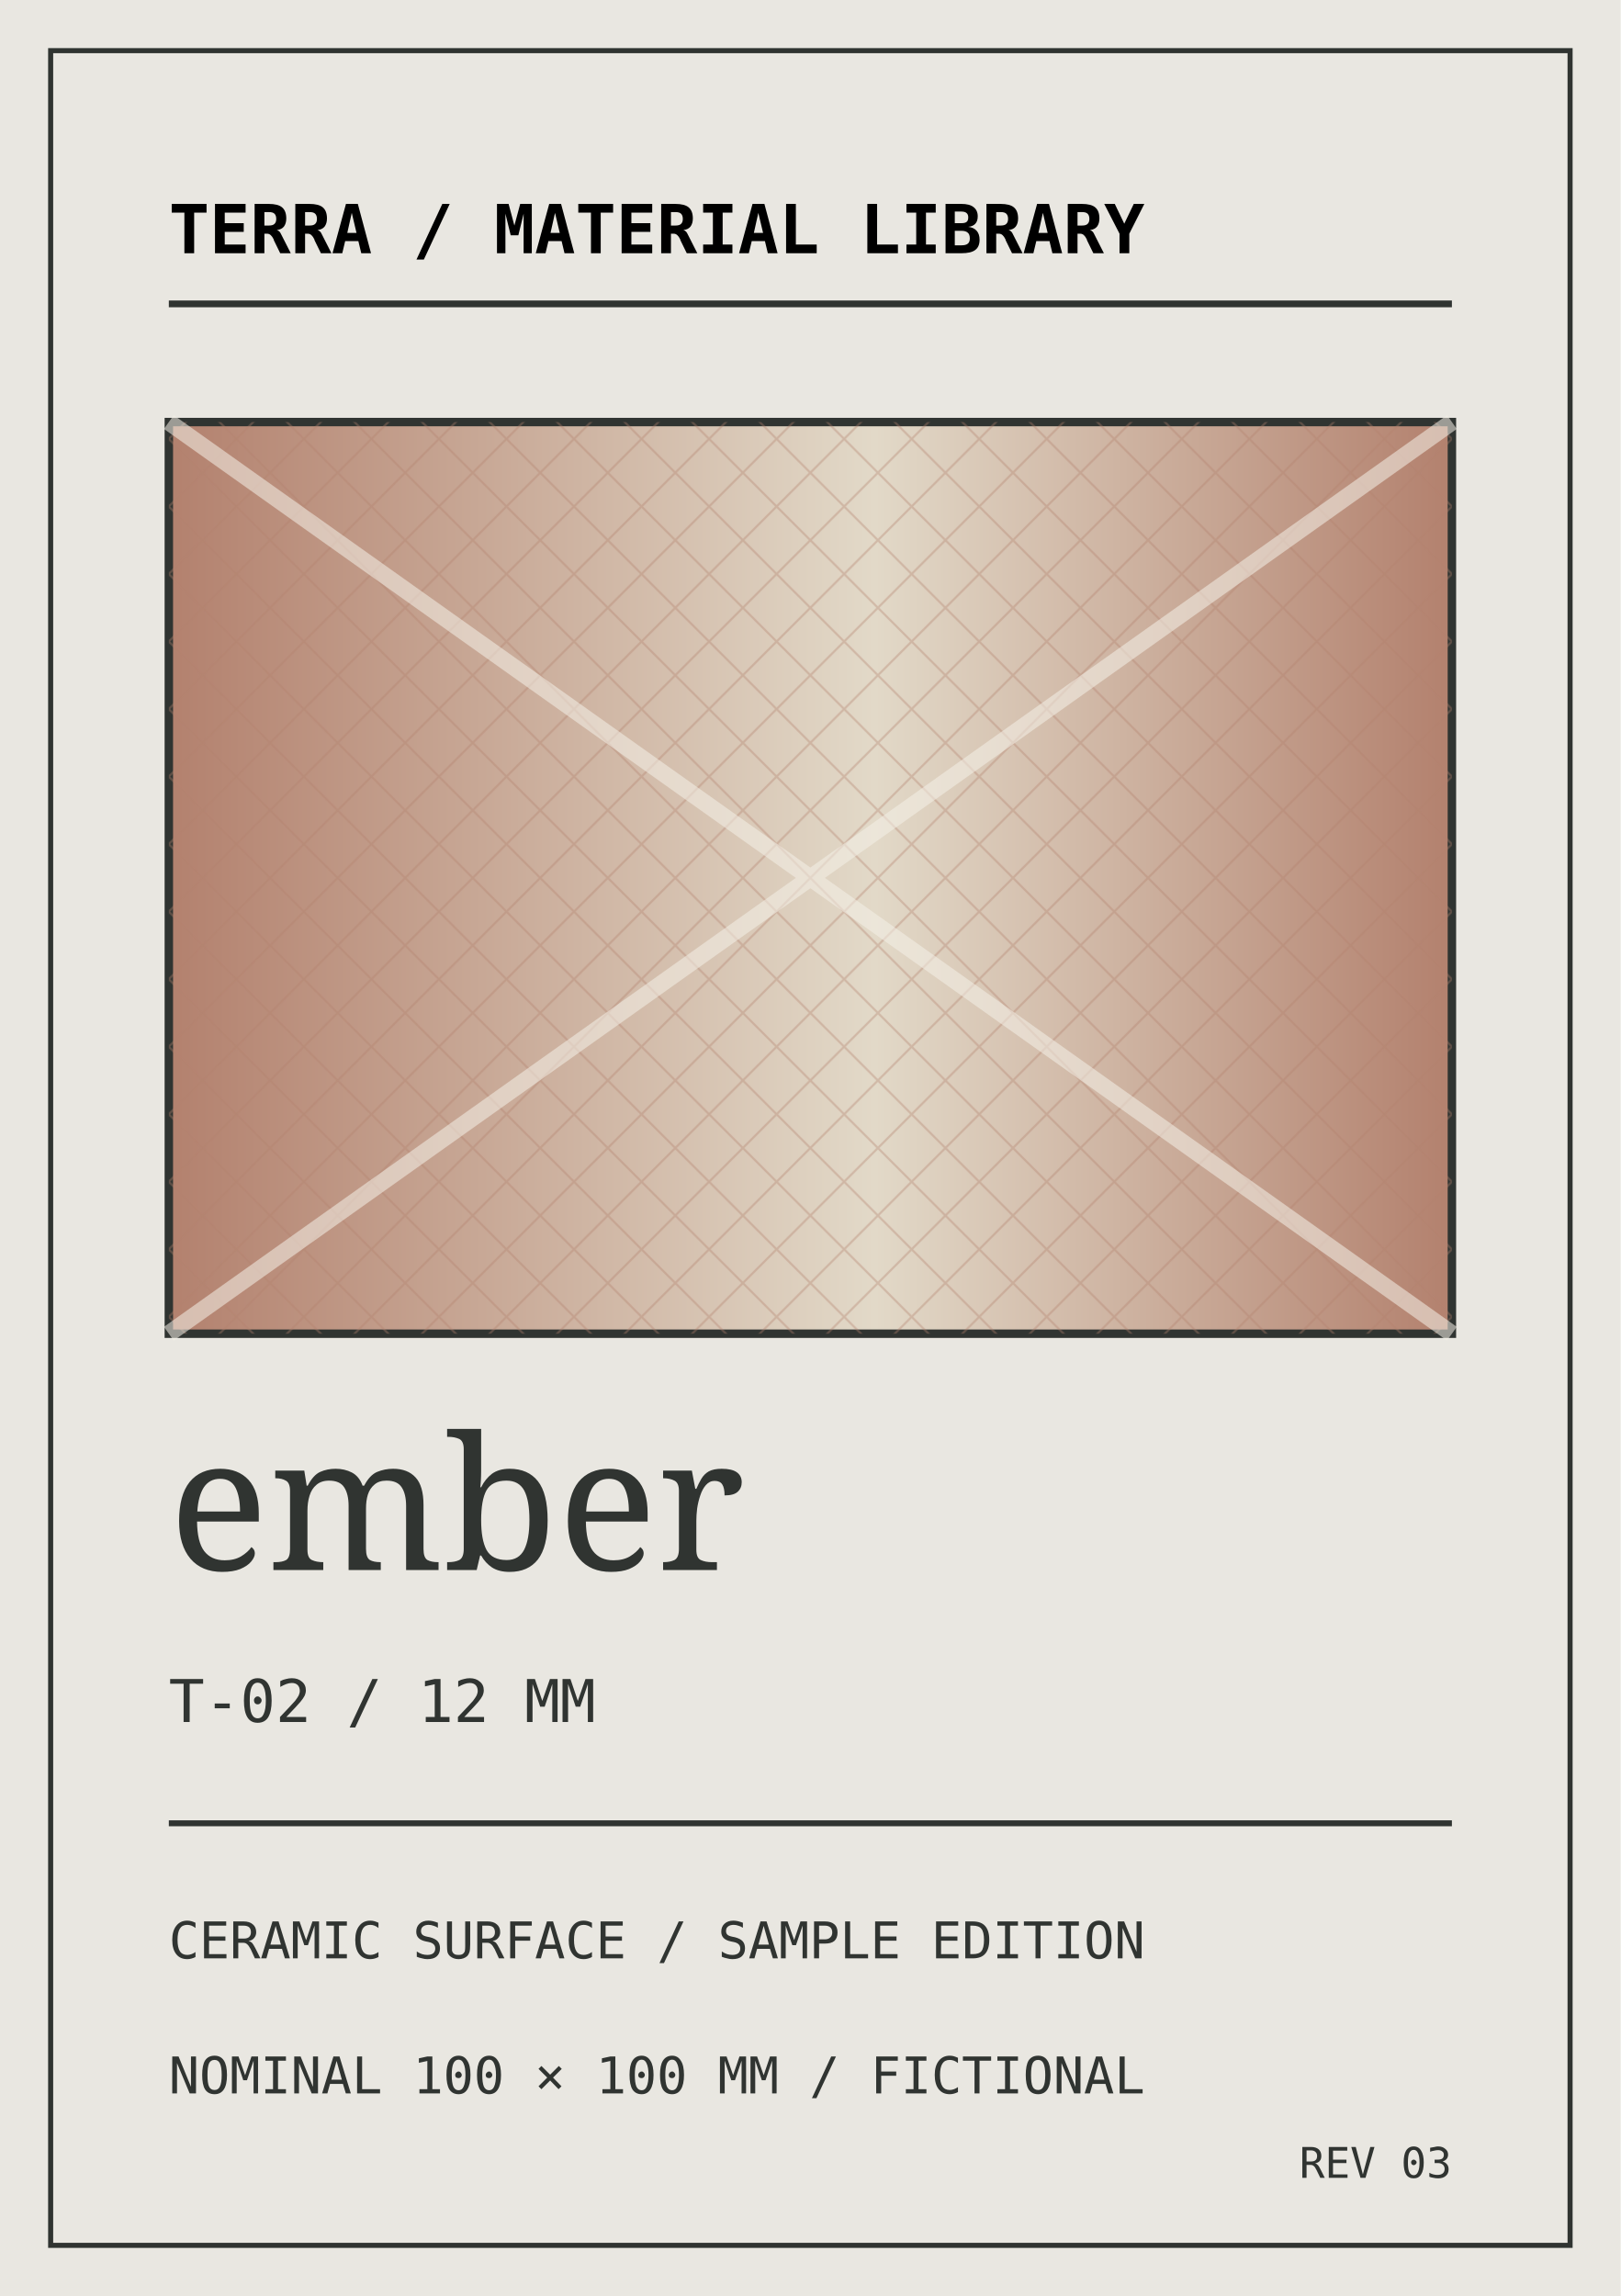
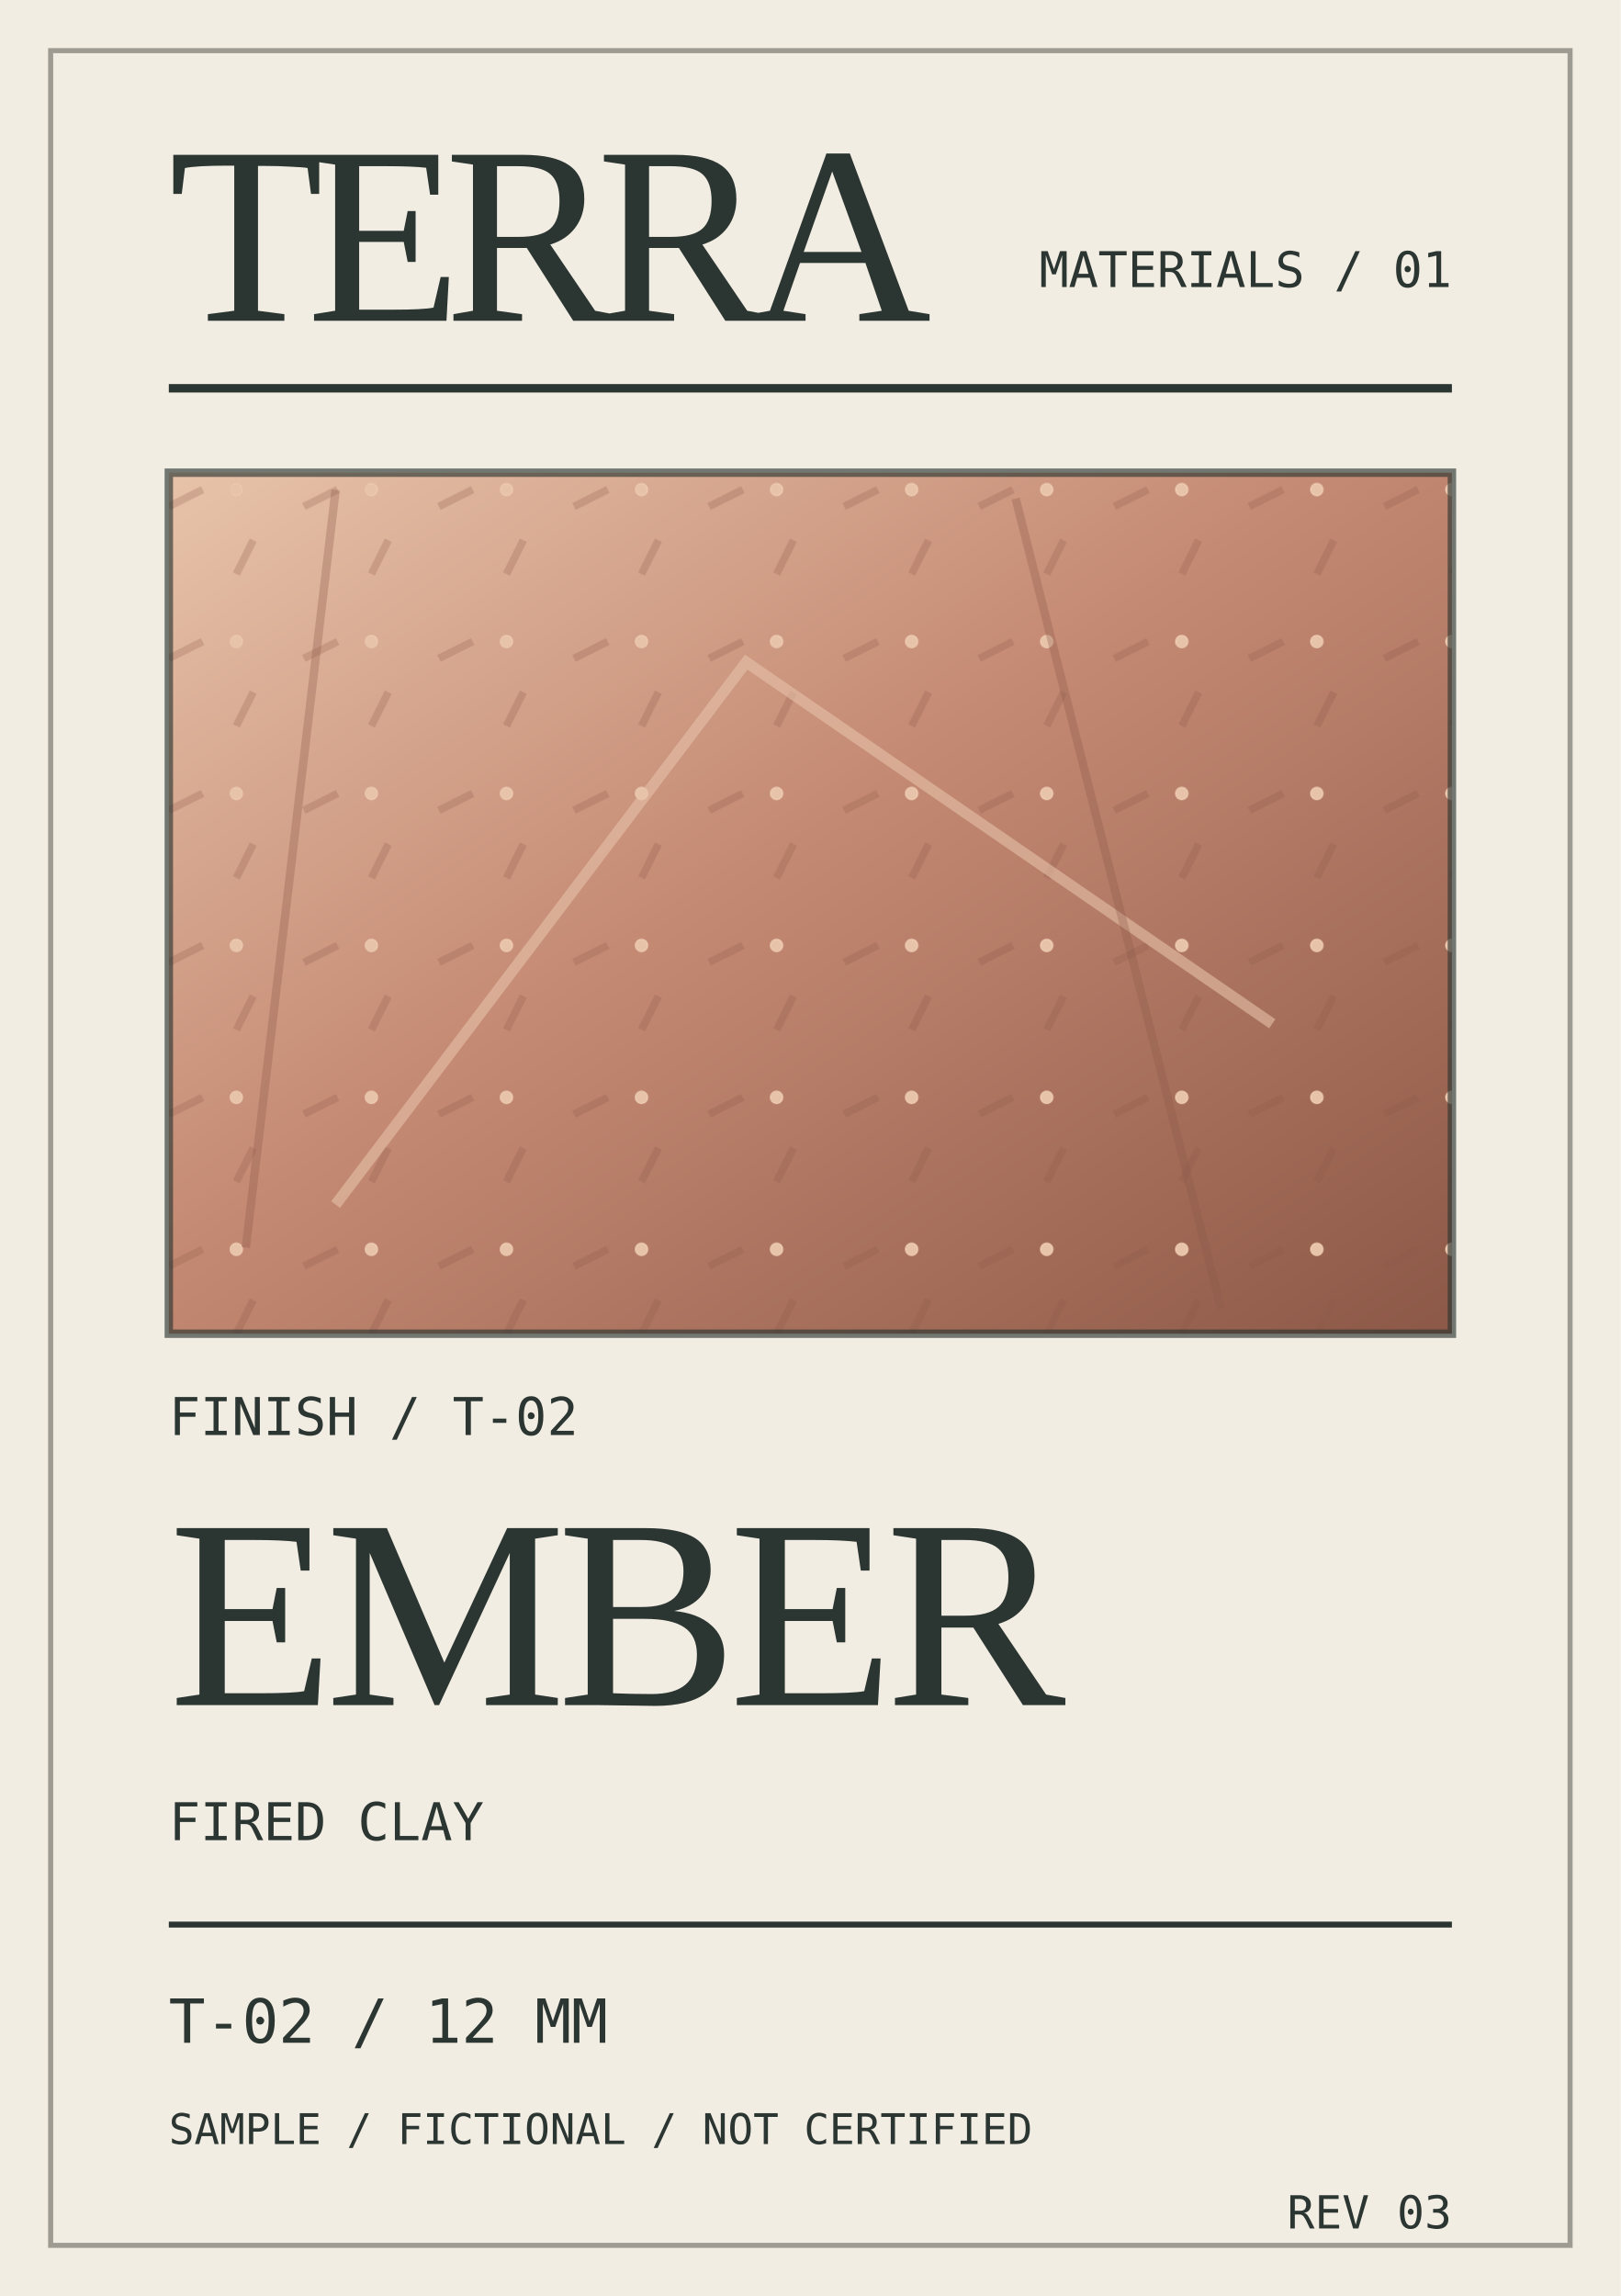
<svg xmlns="http://www.w3.org/2000/svg" width="96mm" height="136mm" viewBox="0 0 96 136" role="img">
+   <rect x="0" y="0" width="96" height="136" fill="#F2EDE3" />
+   <path d="M3 3H93V133H3Z" fill="none" stroke="#9E9B92" stroke-width=".3" />
+   <text x="10" y="19" fill="#2B3531" font-family="Georgia,'Times New Roman',serif" font-size="15" letter-spacing="-1">TERRA</text>
+   <text x="86" y="17" fill="#2B3531" font-family="Consolas,monospace" font-size="2.9" text-anchor="end">MATERIALS / 01</text>
+   <path d="M10 23H86" stroke="#2B3531" stroke-width=".5" />
  <defs>
-     <pattern id="tile" width="4" height="4" patternUnits="userSpaceOnUse">
-       <path d="M0 0L4 4M4 0L0 4" stroke="#B3816E" stroke-width=".13" opacity=".35" />
+     <linearGradient id="ember-3-surface" x1="0" y1="0" x2="1" y2="1">
+       <stop stop-color="#E7C3AA" />
+       <stop offset=".45" stop-color="#C58A73" />
+       <stop offset="1" stop-color="#8C5847" />
+     </linearGradient>
+     <pattern id="ember-3-aggregate" width="8" height="9" patternUnits="userSpaceOnUse">
+       <path d="M2 3l2 -1M6 7l1 -2" stroke="#8C5847" opacity=".25" stroke-width=".45" />
+       <circle cx="6" cy="2" r=".4" fill="#E7C3AA" />
    </pattern>
-     <linearGradient id="ceramic" x1="0" x2="1">
-       <stop stop-color="#B3816E" />
-       <stop offset=".55" stop-color="#E2D9C8" />
-       <stop offset="1" stop-color="#B3816E" />
-     </linearGradient>
+     <filter id="ember-3-grain">
+       <feTurbulence type="fractalNoise" baseFrequency=".08" numOctaves="3" seed="19" stitchTiles="stitch" result="noise" />
+       <feComposite operator="in" in="noise" in2="SourceGraphic" result="texture" />
+       <feBlend in="SourceGraphic" in2="texture" mode="multiply" />
+     </filter>
  </defs>
-   <rect width="96" height="136" fill="#E9E7E1" />
-   <rect x="3" y="3" width="90" height="130" fill="none" stroke="#303431" stroke-width=".3" />
-   <text x="10" y="15" font-family="monospace" font-size="4" font-weight="700">TERRA / MATERIAL LIBRARY</text>
-   <path d="M10 18H86" stroke="#303431" stroke-width=".4" />
-   <rect x="10" y="25" width="76" height="54" fill="url(#ceramic)" stroke="#303431" stroke-width=".5" />
-   <rect x="10" y="25" width="76" height="54" fill="url(#tile)" />
-   <path d="M10 25L86 79M10 79L86 25" stroke="#F4F0E7" stroke-width="1" opacity=".55" />
-   <text x="10" y="93" font-family="Georgia,serif" font-size="11" fill="#303431">ember</text>
-   <text x="10" y="102" font-family="monospace" font-size="3.5" fill="#303431">T-02 / 12 MM</text>
-   <path d="M10 108H86" stroke="#303431" stroke-width=".35" />
-   <text x="10" y="116" font-family="monospace" font-size="3" fill="#303431">CERAMIC SURFACE / SAMPLE EDITION</text>
-   <text x="10" y="124" font-family="monospace" font-size="3" fill="#303431">NOMINAL 100 × 100 MM / FICTIONAL</text>
-   <text x="86" y="129" text-anchor="end" font-family="monospace" font-size="2.5" fill="#303431">REV 03</text>
+   <rect x="10" y="28" width="76" height="51" fill="url(#ember-3-surface)" />
+   <rect x="10" y="28" width="76" height="51" fill="url(#ember-3-aggregate)" />
+   <path d="M19.88 71.35L44.2 39.22L75.36 60.64" fill="none" stroke="#E7C3AA" stroke-width=".65" opacity=".58" />
+   <path d="M19.88 29.02L14.56 73.9M60.16 29.53L72.32 77.47" stroke="#8C5847" stroke-width=".5" opacity=".32" />
+   <rect x="10" y="28" width="76" height="51" fill="none" stroke="#2B3531" stroke-width=".5" opacity=".64" />
+   <text x="10" y="85" fill="#2B3531" font-family="Consolas,monospace" font-size="3.1">FINISH / T-02</text>
+   <text x="10" y="101" fill="#2B3531" font-family="Georgia,'Times New Roman',serif" font-size="16" letter-spacing="-.5">EMBER</text>
+   <text x="10" y="109" fill="#2B3531" font-family="Consolas,monospace" font-size="3.1">FIRED CLAY</text>
+   <path d="M10 114H86" stroke="#2B3531" stroke-width=".35" />
+   <text x="10" y="121" fill="#2B3531" font-family="Consolas,monospace" font-size="3.6">T-02 / 12 MM</text>
+   <text x="10" y="127" fill="#2B3531" font-family="Consolas,monospace" font-size="2.5">SAMPLE / FICTIONAL / NOT CERTIFIED</text>
+   <text x="86" y="132" fill="#2B3531" font-family="Consolas,monospace" font-size="2.7" text-anchor="end">REV 03</text>
</svg>
